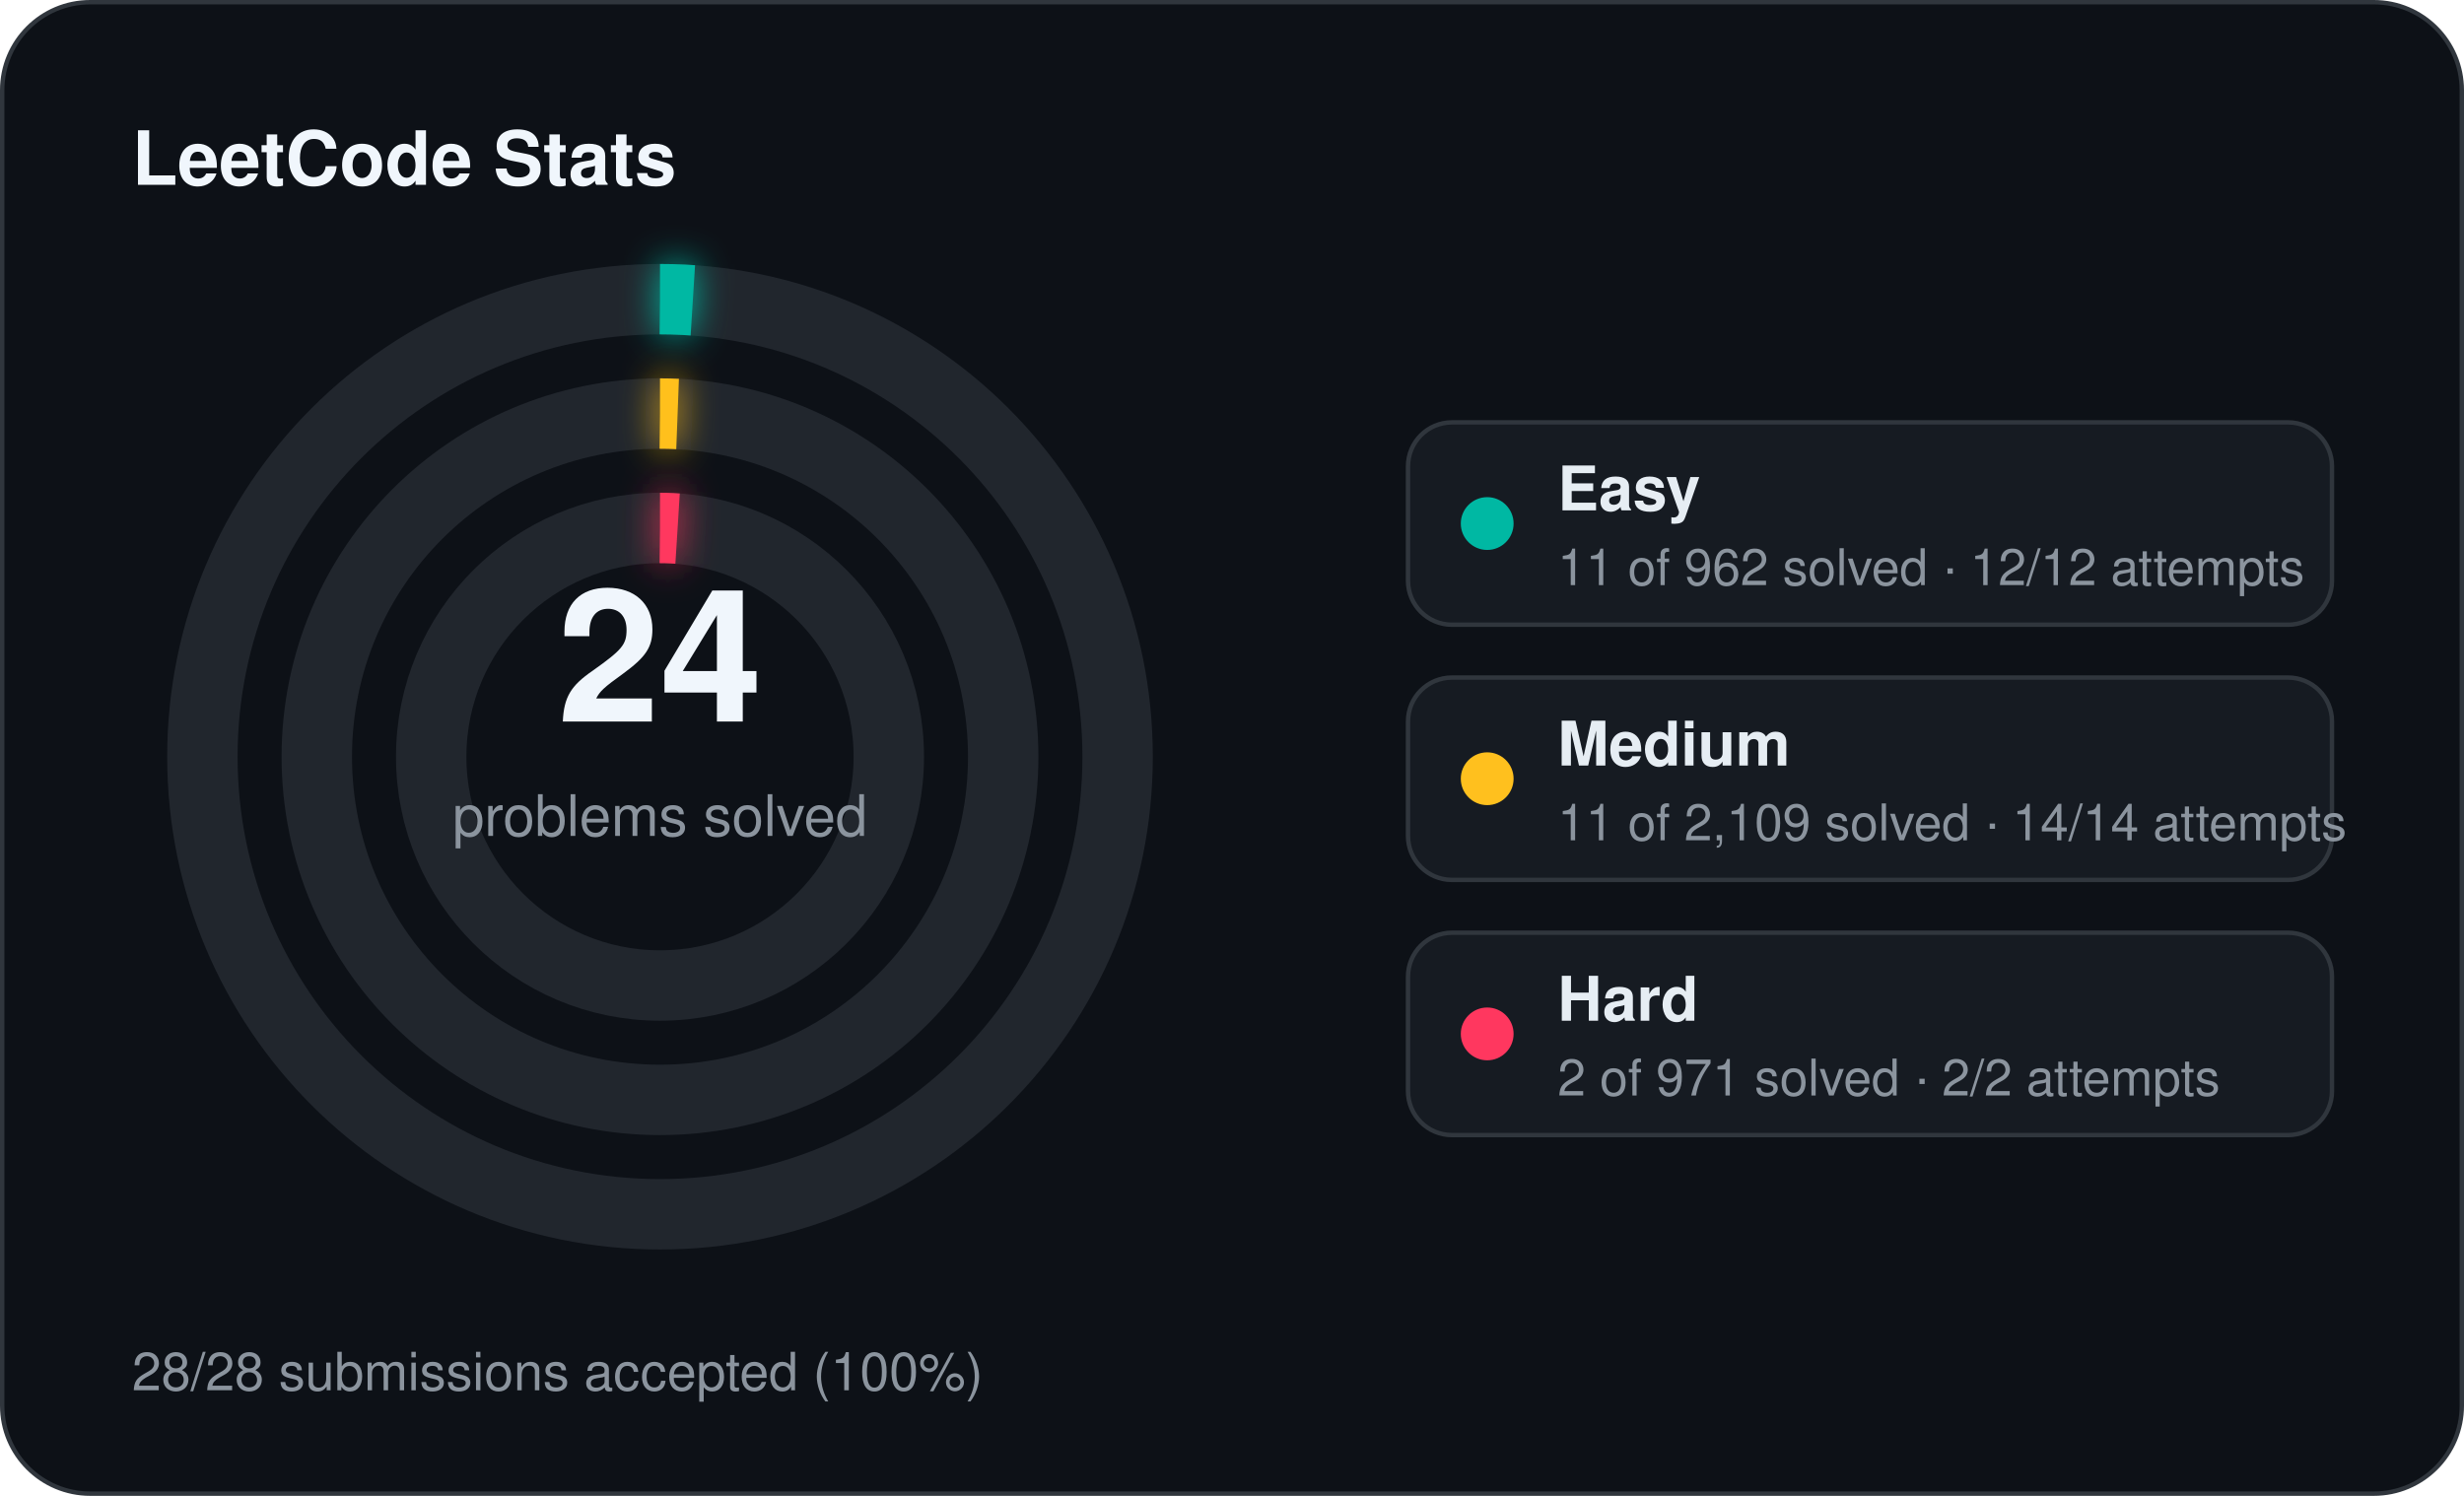
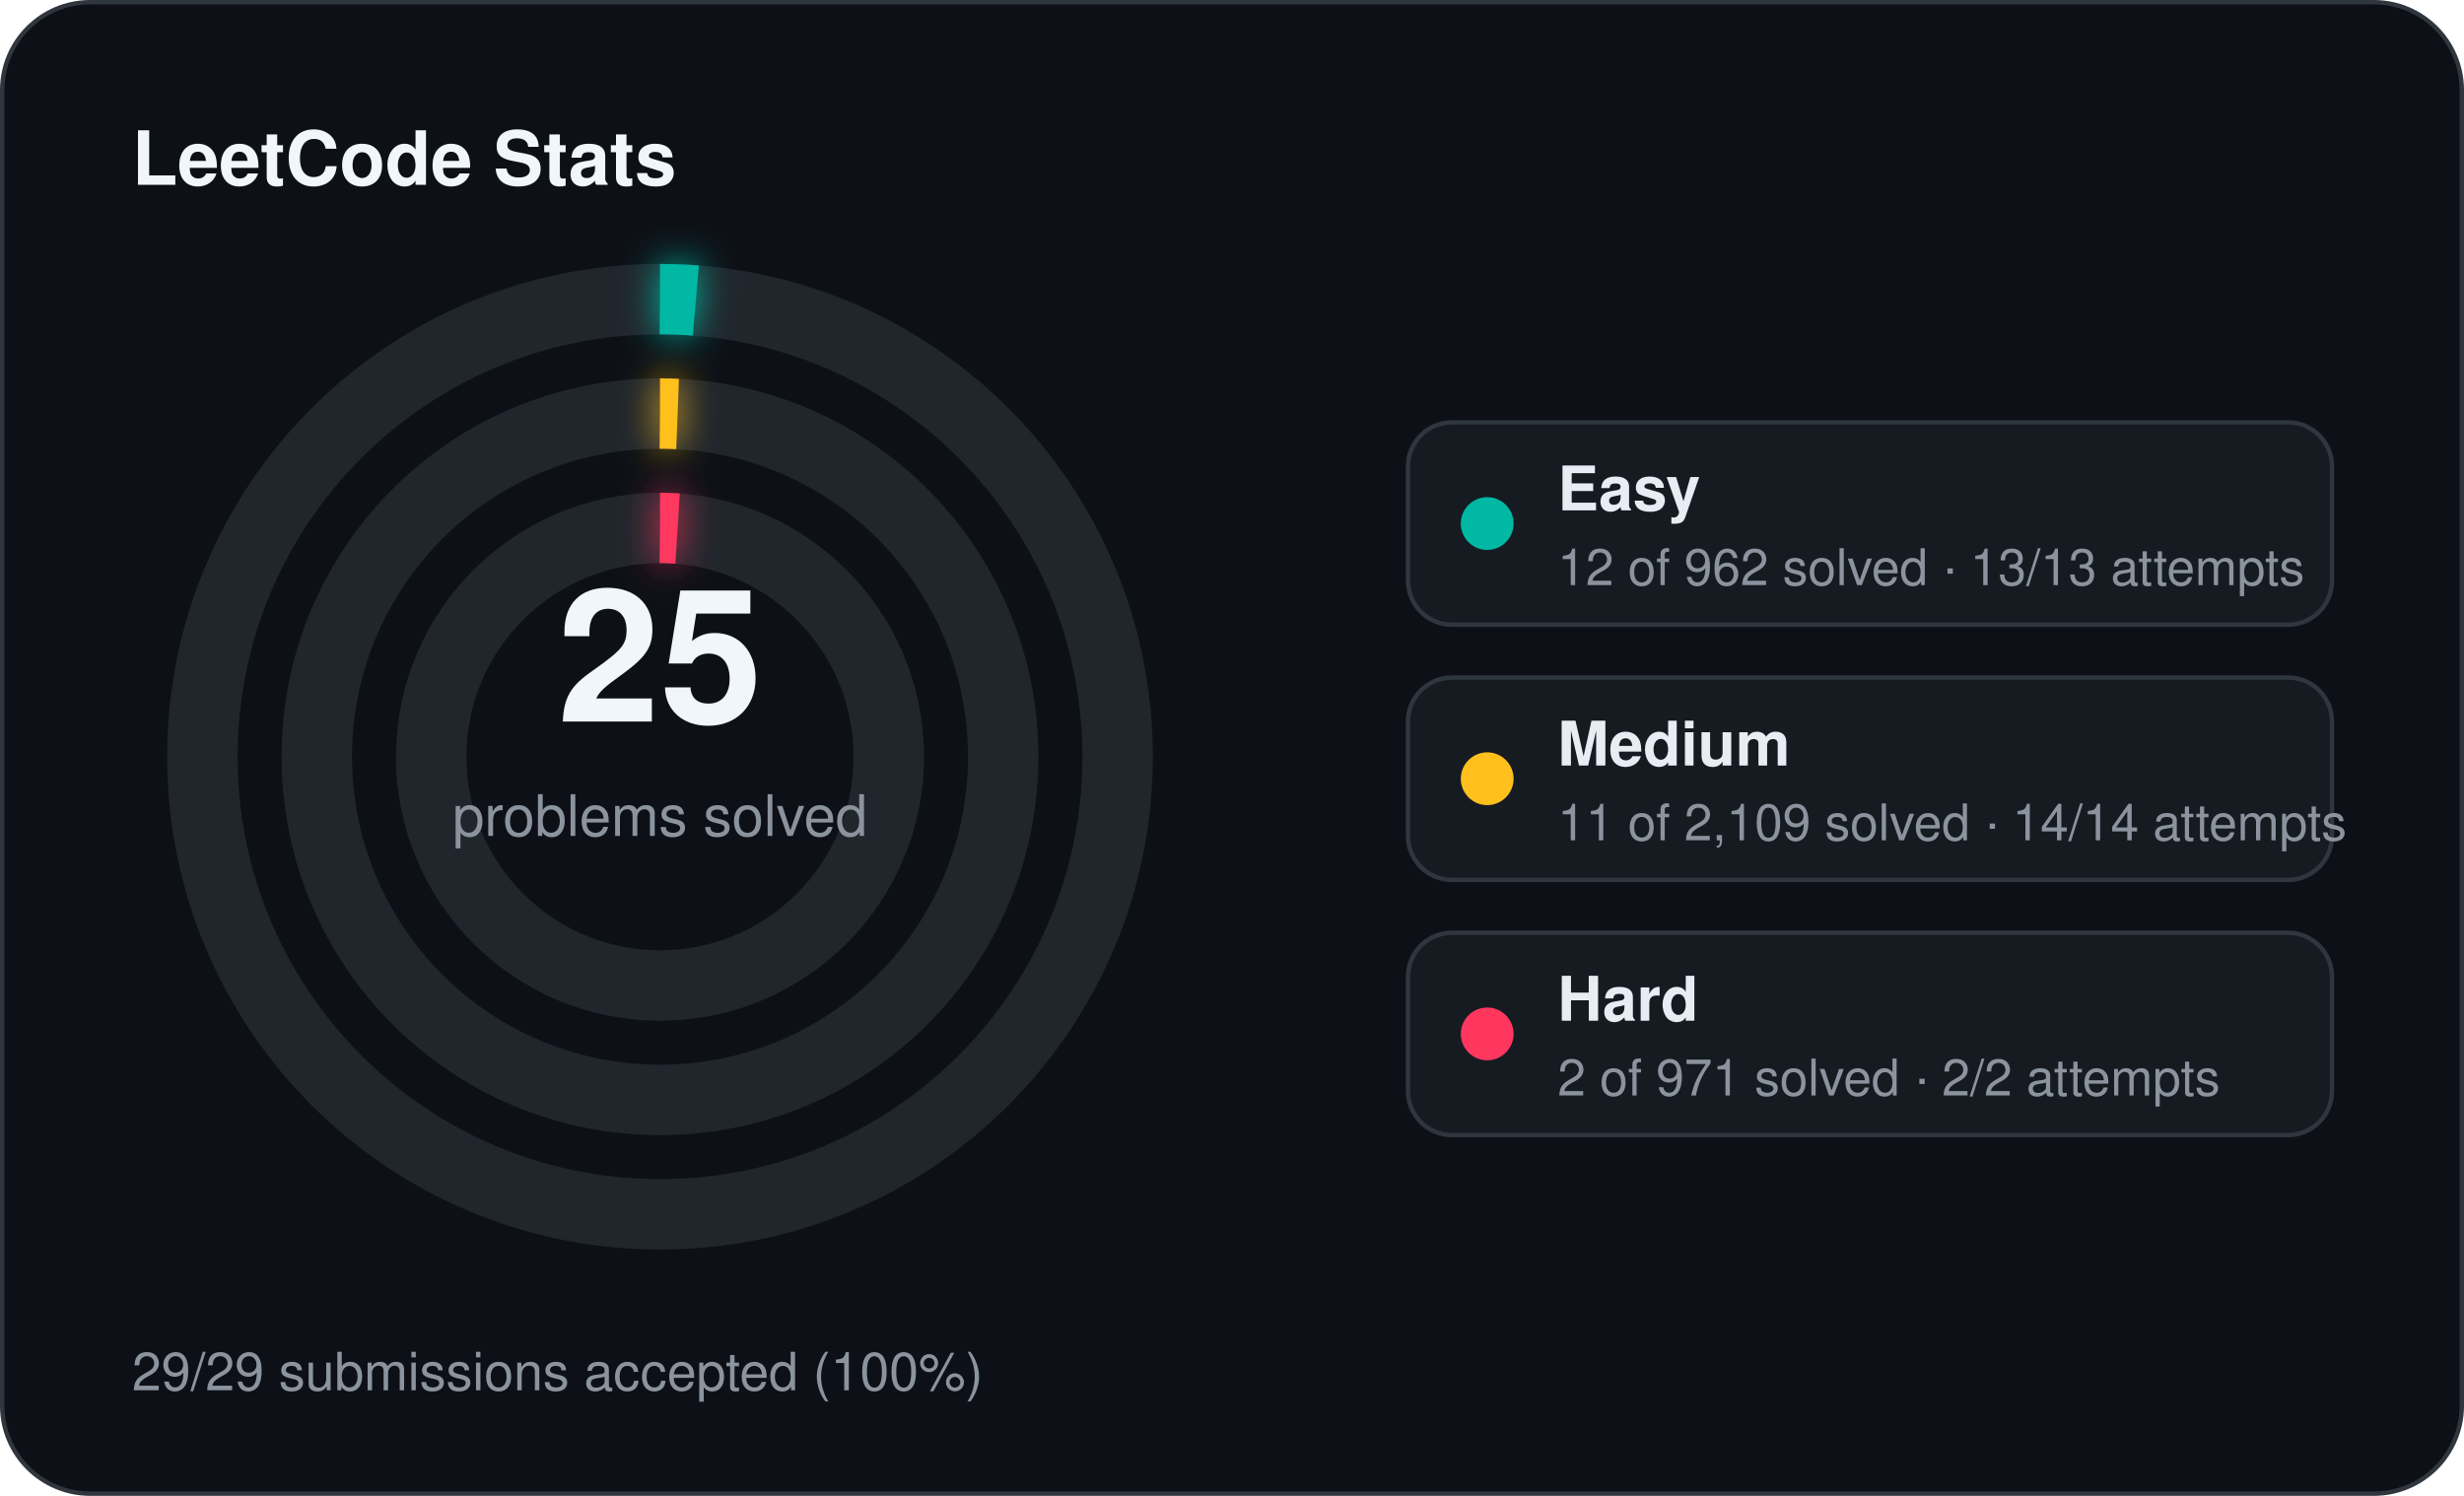
<svg xmlns="http://www.w3.org/2000/svg" width="560" height="340" viewBox="0 0 560 340">
  <defs>
    <filter id="stats-glow" x="-60%" y="-60%" width="220%" height="220%">
      <feGaussianBlur stdDeviation="4" result="blur" />
      <feMerge>
        <feMergeNode in="blur" />
        <feMergeNode in="SourceGraphic" />
      </feMerge>
    </filter>
  </defs>
  <rect x="0.5" y="0.5" width="559" height="339" rx="20" fill="#0d1117" stroke="#30363d" stroke-width="1" />
  <text x="30" y="42" fill="#f0f6fc" font-family="Segoe UI, Helvetica, Arial, sans-serif" font-size="17" font-weight="700">LeetCode Stats</text>
  <circle cx="150" cy="172" r="104" fill="none" stroke="#21262d" stroke-width="16" />
-   <circle cx="150" cy="172" r="104" fill="none" stroke="#00b8a3" stroke-width="16" stroke-linecap="butt" stroke-dasharray="7.47 653.45" transform="rotate(-90 150 172)" filter="url(#stats-glow)" />
+   <circle cx="150" cy="172" r="104" fill="none" stroke="#00b8a3" stroke-width="16" stroke-linecap="butt" stroke-dasharray="8.15 653.45" transform="rotate(-90 150 172)" filter="url(#stats-glow)" />
  <circle cx="150" cy="172" r="78" fill="none" stroke="#21262d" stroke-width="16" />
  <circle cx="150" cy="172" r="78" fill="none" stroke="#ffc01e" stroke-width="16" stroke-linecap="butt" stroke-dasharray="4.00 490.09" transform="rotate(-90 150 172)" filter="url(#stats-glow)" />
  <circle cx="150" cy="172" r="52" fill="none" stroke="#21262d" stroke-width="16" />
  <circle cx="150" cy="172" r="52" fill="none" stroke="#ff375f" stroke-width="16" stroke-linecap="butt" stroke-dasharray="4.00 326.73" transform="rotate(-90 150 172)" filter="url(#stats-glow)" />
-   <text x="150" y="164" text-anchor="middle" fill="#f0f6fc" font-family="Segoe UI, Helvetica, Arial, sans-serif" font-size="42" font-weight="700">24</text>
+   <text x="150" y="164" text-anchor="middle" fill="#f0f6fc" font-family="Segoe UI, Helvetica, Arial, sans-serif" font-size="42" font-weight="700">25</text>
  <text x="150" y="190" text-anchor="middle" fill="#8b949e" font-family="Segoe UI, Helvetica, Arial, sans-serif" font-size="13">problems solved</text>
  <rect x="320" y="96" width="210" height="46" rx="10" fill="#161b22" stroke="#30363d" stroke-width="1" />
  <circle cx="338" cy="119" r="6" fill="#00b8a3" />
  <text x="354" y="116" fill="#e6edf3" font-family="Segoe UI, Helvetica, Arial, sans-serif" font-size="14" font-weight="600">Easy</text>
-   <text x="354" y="133" fill="#8b949e" font-family="Segoe UI, Helvetica, Arial, sans-serif" font-size="11.5">11 of 962 solved · 12/12 attempts</text>
+   <text x="354" y="133" fill="#8b949e" font-family="Segoe UI, Helvetica, Arial, sans-serif" font-size="11.5">12 of 962 solved · 13/13 attempts</text>
  <rect x="320" y="154" width="210" height="46" rx="10" fill="#161b22" stroke="#30363d" stroke-width="1" />
  <circle cx="338" cy="177" r="6" fill="#ffc01e" />
  <text x="354" y="174" fill="#e6edf3" font-family="Segoe UI, Helvetica, Arial, sans-serif" font-size="14" font-weight="600">Medium</text>
  <text x="354" y="191" fill="#8b949e" font-family="Segoe UI, Helvetica, Arial, sans-serif" font-size="11.5">11 of 2,109 solved · 14/14 attempts</text>
  <rect x="320" y="212" width="210" height="46" rx="10" fill="#161b22" stroke="#30363d" stroke-width="1" />
  <circle cx="338" cy="235" r="6" fill="#ff375f" />
  <text x="354" y="232" fill="#e6edf3" font-family="Segoe UI, Helvetica, Arial, sans-serif" font-size="14" font-weight="600">Hard</text>
  <text x="354" y="249" fill="#8b949e" font-family="Segoe UI, Helvetica, Arial, sans-serif" font-size="11.5">2 of 971 solved · 2/2 attempts</text>
-   <text x="30" y="316" fill="#8b949e" font-family="Segoe UI, Helvetica, Arial, sans-serif" font-size="12">28/28 submissions accepted (100%)</text>
+   <text x="30" y="316" fill="#8b949e" font-family="Segoe UI, Helvetica, Arial, sans-serif" font-size="12">29/29 submissions accepted (100%)</text>
</svg>
